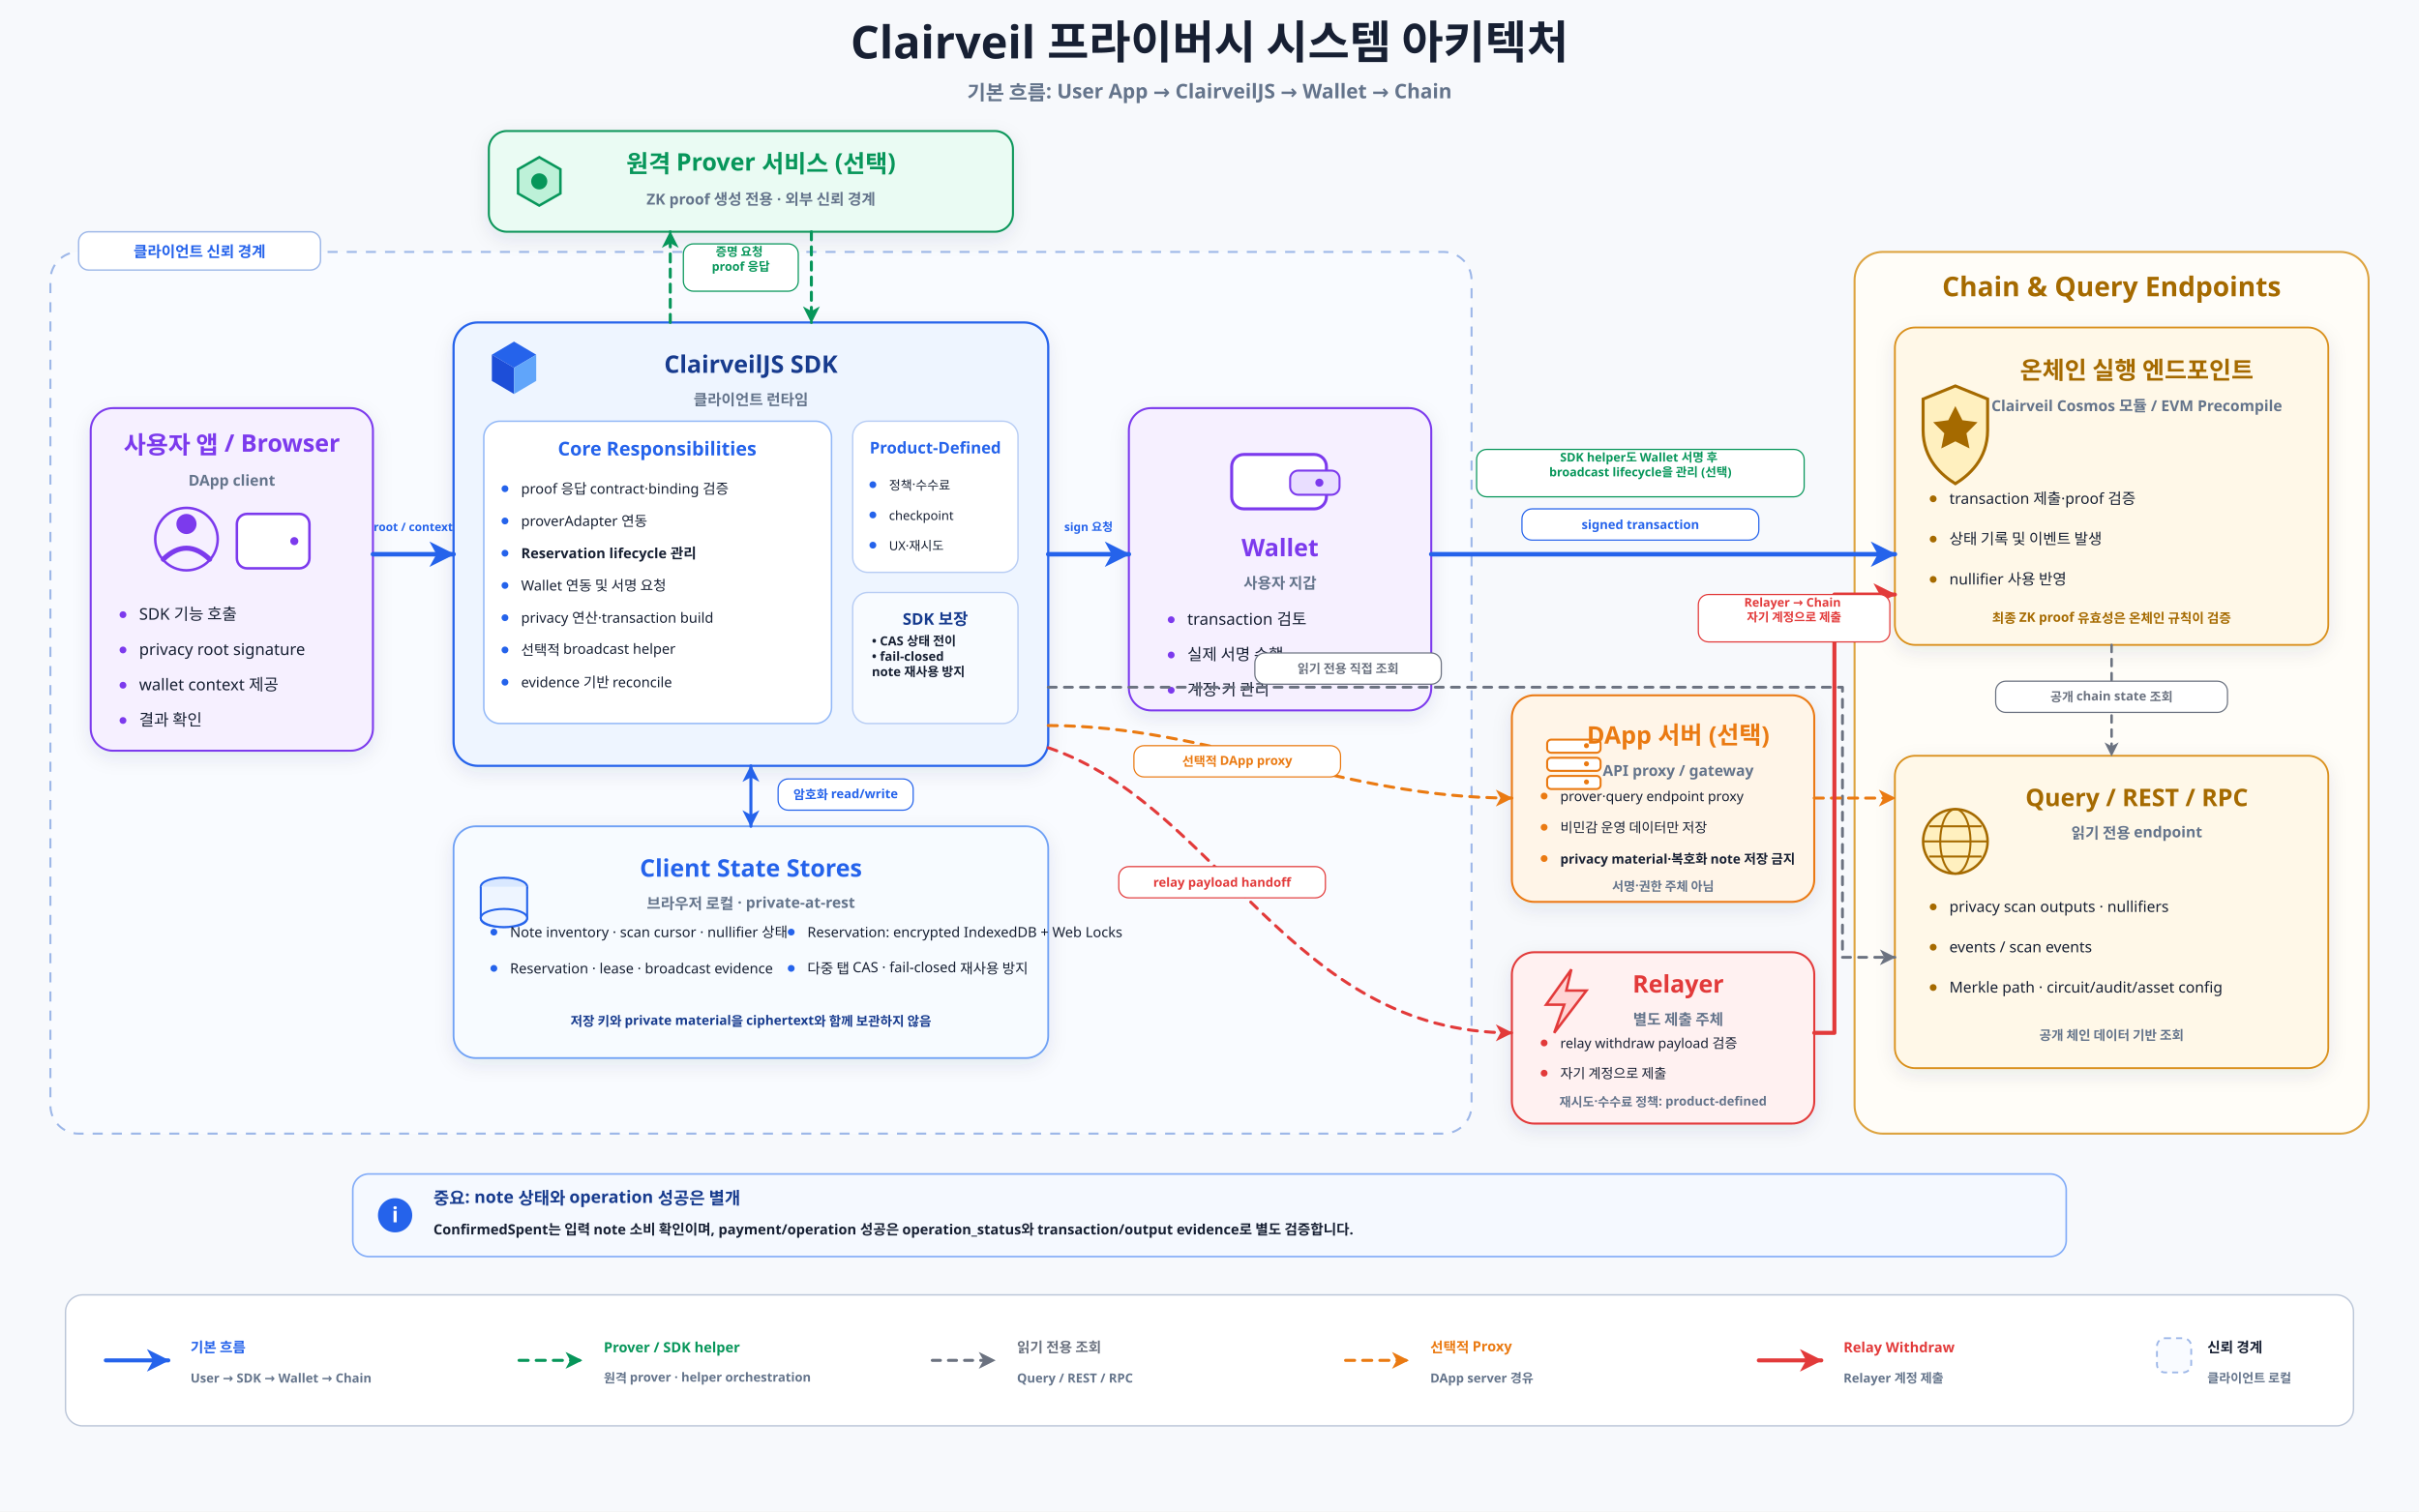
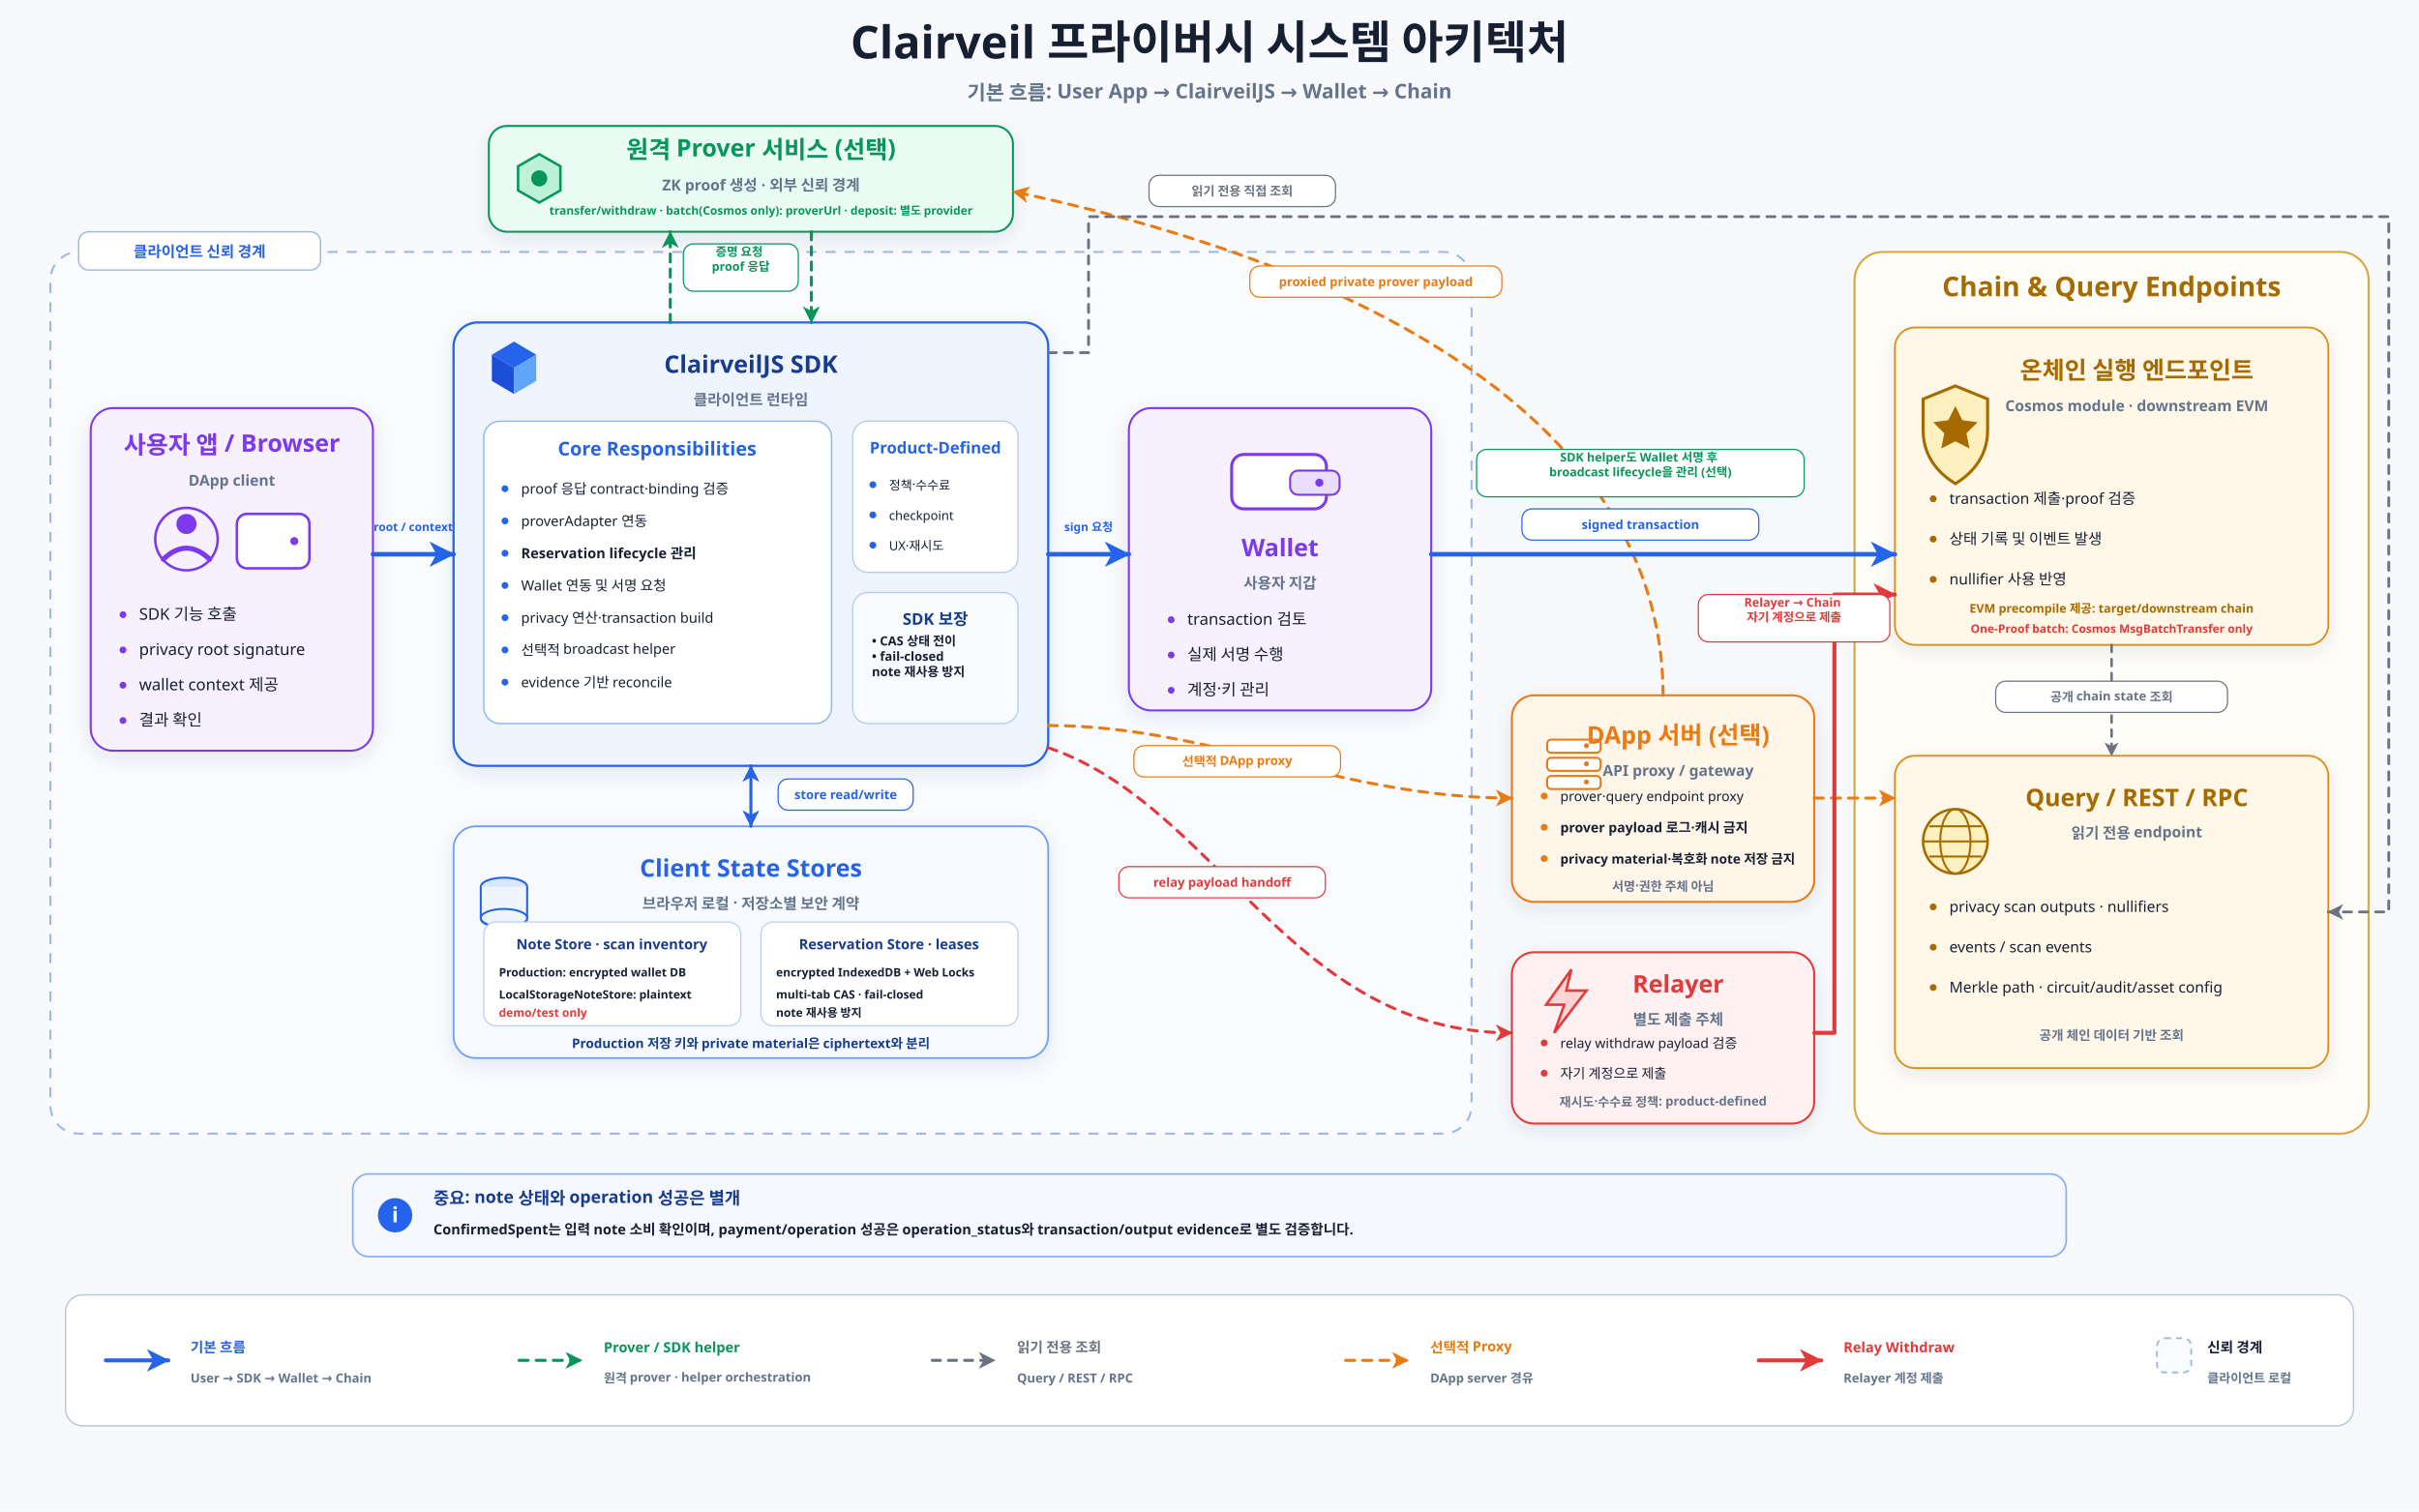
<svg xmlns="http://www.w3.org/2000/svg" width="2400" height="1500" viewBox="0 0 2400 1500" role="img" aria-labelledby="title desc">
  <defs>
    <filter id="shadow" x="-20%" y="-20%" width="140%" height="160%">
      <feDropShadow dx="0" dy="6" stdDeviation="9" flood-color="#26344F" flood-opacity="0.09" />
    </filter>
    <marker id="arrow-2563EB" viewBox="0 0 10 10" markerWidth="7" markerHeight="7" refX="8.6" refY="5" orient="auto-start-reverse" markerUnits="strokeWidth">
      <path d="M1 1 L9 5 L1 9 L3.2 5 Z" fill="#2563EB" />
    </marker>
    <marker id="arrow-7C3AED" viewBox="0 0 10 10" markerWidth="7" markerHeight="7" refX="8.6" refY="5" orient="auto-start-reverse" markerUnits="strokeWidth">
      <path d="M1 1 L9 5 L1 9 L3.2 5 Z" fill="#7C3AED" />
    </marker>
    <marker id="arrow-07965A" viewBox="0 0 10 10" markerWidth="7" markerHeight="7" refX="8.6" refY="5" orient="auto-start-reverse" markerUnits="strokeWidth">
      <path d="M1 1 L9 5 L1 9 L3.2 5 Z" fill="#07965A" />
    </marker>
    <marker id="arrow-EA7A12" viewBox="0 0 10 10" markerWidth="7" markerHeight="7" refX="8.6" refY="5" orient="auto-start-reverse" markerUnits="strokeWidth">
      <path d="M1 1 L9 5 L1 9 L3.2 5 Z" fill="#EA7A12" />
    </marker>
    <marker id="arrow-E23A3A" viewBox="0 0 10 10" markerWidth="7" markerHeight="7" refX="8.6" refY="5" orient="auto-start-reverse" markerUnits="strokeWidth">
      <path d="M1 1 L9 5 L1 9 L3.2 5 Z" fill="#E23A3A" />
    </marker>
    <marker id="arrow-6B7280" viewBox="0 0 10 10" markerWidth="7" markerHeight="7" refX="8.6" refY="5" orient="auto-start-reverse" markerUnits="strokeWidth">
      <path d="M1 1 L9 5 L1 9 L3.2 5 Z" fill="#6B7280" />
    </marker>
    <marker id="arrow-A56A00" viewBox="0 0 10 10" markerWidth="7" markerHeight="7" refX="8.6" refY="5" orient="auto-start-reverse" markerUnits="strokeWidth">
      <path d="M1 1 L9 5 L1 9 L3.2 5 Z" fill="#A56A00" />
    </marker>
  </defs>
  <rect width="2400" height="1500" fill="#F7F9FC" />
  <text x="1200" y="58" text-anchor="middle" font-family="Noto Sans KR, Apple SD Gothic Neo, sans-serif" font-size="45" font-weight="800" fill="#172033">
    <tspan x="1200" dy="0">Clairveil 프라이버시 시스템 아키텍처</tspan>
  </text>
  <text x="1200" y="99" text-anchor="middle" font-family="Noto Sans KR, Apple SD Gothic Neo, sans-serif" font-size="20" font-weight="600" fill="#64748B">
    <tspan x="1200" dy="0">기본 흐름: User App → ClairveilJS → Wallet → Chain</tspan>
  </text>
  <rect x="50" y="250" width="1410" height="875" rx="28" fill="#F9FBFF" stroke="#9DB7E8" stroke-width="2" stroke-dasharray="10 9" />
  <rect x="78" y="230" width="240" height="38" rx="10" fill="#FFFFFF" stroke="#9DB7E8" stroke-width="1.4" />
  <text x="198" y="255" text-anchor="middle" font-family="Noto Sans KR, Apple SD Gothic Neo, sans-serif" font-size="15" font-weight="800" fill="#2563EB">
    <tspan x="198" dy="0">클라이언트 신뢰 경계</tspan>
  </text>
  <rect x="1840" y="250" width="510" height="875" rx="28" fill="#FFFDF8" stroke="#DDA33F" stroke-width="2" />
  <text x="2095" y="294" text-anchor="middle" font-family="Noto Sans KR, Apple SD Gothic Neo, sans-serif" font-size="27" font-weight="800" fill="#A56A00">
    <tspan x="2095" dy="0">Chain &amp; Query Endpoints</tspan>
  </text>
-   <rect x="485" y="130" width="520" height="100" rx="18" fill="#EAFBF3" stroke="#07965A" stroke-width="2" filter="url(#shadow)" />
-   <path d="M 535 156 l 21 12 v 24 l -21 12 -21 -12 v -24 Z" fill="#BDF1D8" stroke="#07965A" stroke-width="2.5" />
-   <circle cx="535" cy="180" r="8" fill="#07965A" />
-   <text x="755" y="171" text-anchor="middle" font-family="Noto Sans KR, Apple SD Gothic Neo, sans-serif" font-size="24" font-weight="800" fill="#07965A">
+   <rect x="485" y="125" width="520" height="105" rx="18" fill="#EAFBF3" stroke="#07965A" stroke-width="2" filter="url(#shadow)" />
+   <path d="M 535 153 l 21 12 v 24 l -21 12 -21 -12 v -24 Z" fill="#BDF1D8" stroke="#07965A" stroke-width="2.5" />
+   <circle cx="535" cy="177" r="8" fill="#07965A" />
+   <text x="755" y="157" text-anchor="middle" font-family="Noto Sans KR, Apple SD Gothic Neo, sans-serif" font-size="24" font-weight="800" fill="#07965A">
    <tspan x="755" dy="0">원격 Prover 서비스 (선택)</tspan>
  </text>
-   <text x="755" y="203" text-anchor="middle" font-family="Noto Sans KR, Apple SD Gothic Neo, sans-serif" font-size="15" font-weight="600" fill="#64748B">
-     <tspan x="755" dy="0">ZK proof 생성 전용 · 외부 신뢰 경계</tspan>
+   <text x="755" y="189" text-anchor="middle" font-family="Noto Sans KR, Apple SD Gothic Neo, sans-serif" font-size="15" font-weight="600" fill="#64748B">
+     <tspan x="755" dy="0">ZK proof 생성 · 외부 신뢰 경계</tspan>
+   </text>
+   <text x="755" y="213" text-anchor="middle" font-family="Noto Sans KR, Apple SD Gothic Neo, sans-serif" font-size="11.5" font-weight="700" fill="#07965A">
+     <tspan x="755" dy="0">transfer/withdraw · batch(Cosmos only): proverUrl · deposit: 별도 provider</tspan>
  </text>
  <rect x="90" y="405" width="280" height="340" rx="22" fill="#F6F0FF" stroke="#7C3AED" stroke-width="2" filter="url(#shadow)" />
  <text x="230" y="450" text-anchor="middle" font-family="Noto Sans KR, Apple SD Gothic Neo, sans-serif" font-size="24" font-weight="800" fill="#7C3AED">
    <tspan x="230" dy="0">사용자 앱 / Browser</tspan>
  </text>
  <text x="230" y="482" text-anchor="middle" font-family="Noto Sans KR, Apple SD Gothic Neo, sans-serif" font-size="15" font-weight="600" fill="#64748B">
    <tspan x="230" dy="0">DApp client</tspan>
  </text>
  <circle cx="185" cy="520" r="10" fill="#7C3AED" />
  <circle cx="185" cy="535" r="31" fill="none" stroke="#7C3AED" stroke-width="2.5" />
  <path d="M 162 555 Q 185 533 208 555" fill="none" stroke="#7C3AED" stroke-width="5" stroke-linecap="round" />
  <rect x="235" y="510" width="72" height="54" rx="10" fill="#FFFFFF" stroke="#7C3AED" stroke-width="2.5" />
  <circle cx="292" cy="537" r="4" fill="#7C3AED" />
  <circle cx="122" cy="610" r="3.4" fill="#7C3AED" />
  <text x="138" y="615" text-anchor="start" font-family="Noto Sans KR, Apple SD Gothic Neo, sans-serif" font-size="16" font-weight="500" fill="#172033">
    <tspan x="138" dy="0">SDK 기능 호출</tspan>
  </text>
  <circle cx="122" cy="645" r="3.4" fill="#7C3AED" />
  <text x="138" y="650" text-anchor="start" font-family="Noto Sans KR, Apple SD Gothic Neo, sans-serif" font-size="16" font-weight="500" fill="#172033">
    <tspan x="138" dy="0">privacy root signature</tspan>
  </text>
  <circle cx="122" cy="680" r="3.4" fill="#7C3AED" />
  <text x="138" y="685" text-anchor="start" font-family="Noto Sans KR, Apple SD Gothic Neo, sans-serif" font-size="16" font-weight="500" fill="#172033">
    <tspan x="138" dy="0">wallet context 제공</tspan>
  </text>
  <circle cx="122" cy="715" r="3.4" fill="#7C3AED" />
  <text x="138" y="720" text-anchor="start" font-family="Noto Sans KR, Apple SD Gothic Neo, sans-serif" font-size="16" font-weight="500" fill="#172033">
    <tspan x="138" dy="0">결과 확인</tspan>
  </text>
  <rect x="450" y="320" width="590" height="440" rx="24" fill="#EEF5FF" stroke="#2563EB" stroke-width="2.2" filter="url(#shadow)" />
  <path d="M 488 352 l 22 -13 22 13 -22 13 Z" fill="#2563EB" />
  <path d="M 488 352 v 26 l 22 13 V 365 Z" fill="#1D4ED8" />
  <path d="M 532 352 v 26 l -22 13 V 365 Z" fill="#60A5FA" />
  <text x="745" y="370" text-anchor="middle" font-family="Noto Sans KR, Apple SD Gothic Neo, sans-serif" font-size="24" font-weight="800" fill="#173B8E">
    <tspan x="745" dy="0">ClairveilJS SDK</tspan>
  </text>
  <text x="745" y="402" text-anchor="middle" font-family="Noto Sans KR, Apple SD Gothic Neo, sans-serif" font-size="15" font-weight="600" fill="#64748B">
    <tspan x="745" dy="0">클라이언트 런타임</tspan>
  </text>
  <rect x="480" y="418" width="345" height="300" rx="16" fill="#FFFFFF" stroke="#94B9F7" stroke-width="1.5" />
  <text x="652" y="452" text-anchor="middle" font-family="Noto Sans KR, Apple SD Gothic Neo, sans-serif" font-size="19" font-weight="800" fill="#2563EB">
    <tspan x="652" dy="0">Core Responsibilities</tspan>
  </text>
  <circle cx="501" cy="485" r="3.4" fill="#2563EB" />
  <text x="517" y="490" text-anchor="start" font-family="Noto Sans KR, Apple SD Gothic Neo, sans-serif" font-size="14" font-weight="500" fill="#172033">
    <tspan x="517" dy="0">proof 응답 contract·binding 검증</tspan>
  </text>
  <circle cx="501" cy="517" r="3.4" fill="#2563EB" />
  <text x="517" y="522" text-anchor="start" font-family="Noto Sans KR, Apple SD Gothic Neo, sans-serif" font-size="14" font-weight="500" fill="#172033">
    <tspan x="517" dy="0">proverAdapter 연동</tspan>
  </text>
  <circle cx="501" cy="549" r="3.4" fill="#2563EB" />
  <text x="517" y="554" text-anchor="start" font-family="Noto Sans KR, Apple SD Gothic Neo, sans-serif" font-size="14" font-weight="700" fill="#172033">
    <tspan x="517" dy="0">Reservation lifecycle 관리</tspan>
  </text>
  <circle cx="501" cy="581" r="3.4" fill="#2563EB" />
  <text x="517" y="586" text-anchor="start" font-family="Noto Sans KR, Apple SD Gothic Neo, sans-serif" font-size="14" font-weight="500" fill="#172033">
    <tspan x="517" dy="0">Wallet 연동 및 서명 요청</tspan>
  </text>
  <circle cx="501" cy="613" r="3.4" fill="#2563EB" />
  <text x="517" y="618" text-anchor="start" font-family="Noto Sans KR, Apple SD Gothic Neo, sans-serif" font-size="14" font-weight="500" fill="#172033">
    <tspan x="517" dy="0">privacy 연산·transaction build</tspan>
  </text>
  <circle cx="501" cy="645" r="3.4" fill="#2563EB" />
  <text x="517" y="650" text-anchor="start" font-family="Noto Sans KR, Apple SD Gothic Neo, sans-serif" font-size="14" font-weight="500" fill="#172033">
    <tspan x="517" dy="0">선택적 broadcast helper</tspan>
  </text>
  <circle cx="501" cy="677" r="3.4" fill="#2563EB" />
  <text x="517" y="682" text-anchor="start" font-family="Noto Sans KR, Apple SD Gothic Neo, sans-serif" font-size="14" font-weight="500" fill="#172033">
    <tspan x="517" dy="0">evidence 기반 reconcile</tspan>
  </text>
  <rect x="846" y="418" width="164" height="150" rx="15" fill="#FFFFFF" stroke="#B8CDF4" stroke-width="1.4" />
  <text x="928" y="450" text-anchor="middle" font-family="Noto Sans KR, Apple SD Gothic Neo, sans-serif" font-size="16" font-weight="800" fill="#2563EB">
    <tspan x="928" dy="0">Product-Defined</tspan>
  </text>
  <circle cx="866" cy="481" r="3.4" fill="#2563EB" />
  <text x="882" y="486" text-anchor="start" font-family="Noto Sans KR, Apple SD Gothic Neo, sans-serif" font-size="12.5" font-weight="500" fill="#172033">
    <tspan x="882" dy="0">정책·수수료</tspan>
  </text>
  <circle cx="866" cy="511" r="3.4" fill="#2563EB" />
  <text x="882" y="516" text-anchor="start" font-family="Noto Sans KR, Apple SD Gothic Neo, sans-serif" font-size="12.5" font-weight="500" fill="#172033">
    <tspan x="882" dy="0">checkpoint</tspan>
  </text>
  <circle cx="866" cy="541" r="3.4" fill="#2563EB" />
  <text x="882" y="546" text-anchor="start" font-family="Noto Sans KR, Apple SD Gothic Neo, sans-serif" font-size="12.5" font-weight="500" fill="#172033">
    <tspan x="882" dy="0">UX·재시도</tspan>
  </text>
  <rect x="846" y="588" width="164" height="130" rx="15" fill="#F8FBFF" stroke="#B8CDF4" stroke-width="1.4" />
  <text x="928" y="620" text-anchor="middle" font-family="Noto Sans KR, Apple SD Gothic Neo, sans-serif" font-size="16" font-weight="800" fill="#173B8E">
    <tspan x="928" dy="0">SDK 보장</tspan>
  </text>
  <text x="865" y="640.5" text-anchor="start" font-family="Noto Sans KR, Apple SD Gothic Neo, sans-serif" font-size="12.5" font-weight="600" fill="#172033">
    <tspan x="865" dy="0">• CAS 상태 전이</tspan>
    <tspan x="865" dy="15.25">• fail-closed</tspan>
    <tspan x="865" dy="15.25">  note 재사용 방지</tspan>
  </text>
  <rect x="1120" y="405" width="300" height="300" rx="22" fill="#F6F0FF" stroke="#7C3AED" stroke-width="2" filter="url(#shadow)" />
  <rect x="1222" y="451" width="94" height="54" rx="12" fill="#FFFFFF" stroke="#7C3AED" stroke-width="3" />
  <rect x="1280" y="467" width="49" height="24" rx="8" fill="#E9DEFF" stroke="#7C3AED" stroke-width="2" />
  <circle cx="1309" cy="479" r="4" fill="#7C3AED" />
  <text x="1270" y="552" text-anchor="middle" font-family="Noto Sans KR, Apple SD Gothic Neo, sans-serif" font-size="24" font-weight="800" fill="#7C3AED">
    <tspan x="1270" dy="0">Wallet</tspan>
  </text>
  <text x="1270" y="584" text-anchor="middle" font-family="Noto Sans KR, Apple SD Gothic Neo, sans-serif" font-size="15" font-weight="600" fill="#64748B">
    <tspan x="1270" dy="0">사용자 지갑</tspan>
  </text>
  <circle cx="1162" cy="615" r="3.4" fill="#7C3AED" />
  <text x="1178" y="620" text-anchor="start" font-family="Noto Sans KR, Apple SD Gothic Neo, sans-serif" font-size="16" font-weight="500" fill="#172033">
    <tspan x="1178" dy="0">transaction 검토</tspan>
  </text>
  <circle cx="1162" cy="650" r="3.4" fill="#7C3AED" />
  <text x="1178" y="655" text-anchor="start" font-family="Noto Sans KR, Apple SD Gothic Neo, sans-serif" font-size="16" font-weight="500" fill="#172033">
    <tspan x="1178" dy="0">실제 서명 수행</tspan>
  </text>
  <circle cx="1162" cy="685" r="3.4" fill="#7C3AED" />
  <text x="1178" y="690" text-anchor="start" font-family="Noto Sans KR, Apple SD Gothic Neo, sans-serif" font-size="16" font-weight="500" fill="#172033">
    <tspan x="1178" dy="0">계정·키 관리</tspan>
  </text>
  <rect x="450" y="820" width="590" height="230" rx="22" fill="#F7FBFF" stroke="#6FA1F5" stroke-width="1.8" filter="url(#shadow)" />
  <ellipse cx="500" cy="880" rx="23" ry="9" fill="#D9E8FF" stroke="#2563EB" stroke-width="2" />
  <path d="M 477 880 v 31 c 0 6 10 9 23 9 s 23 -3 23 -9 v -31" fill="#EEF5FF" stroke="#2563EB" stroke-width="2" />
  <ellipse cx="500" cy="911" rx="23" ry="9" fill="#EEF5FF" stroke="#2563EB" stroke-width="2" />
  <text x="745" y="870" text-anchor="middle" font-family="Noto Sans KR, Apple SD Gothic Neo, sans-serif" font-size="24" font-weight="800" fill="#2563EB">
    <tspan x="745" dy="0">Client State Stores</tspan>
  </text>
  <text x="745" y="902" text-anchor="middle" font-family="Noto Sans KR, Apple SD Gothic Neo, sans-serif" font-size="15" font-weight="600" fill="#64748B">
-     <tspan x="745" dy="0">브라우저 로컬 · private-at-rest</tspan>
-   </text>
-   <circle cx="490" cy="925" r="3.4" fill="#2563EB" />
-   <text x="506" y="930" text-anchor="start" font-family="Noto Sans KR, Apple SD Gothic Neo, sans-serif" font-size="14" font-weight="500" fill="#172033">
-     <tspan x="506" dy="0">Note inventory · scan cursor · nullifier 상태</tspan>
-   </text>
-   <circle cx="490" cy="961" r="3.4" fill="#2563EB" />
-   <text x="506" y="966" text-anchor="start" font-family="Noto Sans KR, Apple SD Gothic Neo, sans-serif" font-size="14" font-weight="500" fill="#172033">
-     <tspan x="506" dy="0">Reservation · lease · broadcast evidence</tspan>
-   </text>
-   <circle cx="785" cy="925" r="3.4" fill="#2563EB" />
-   <text x="801" y="930" text-anchor="start" font-family="Noto Sans KR, Apple SD Gothic Neo, sans-serif" font-size="14" font-weight="500" fill="#172033">
-     <tspan x="801" dy="0">Reservation: encrypted IndexedDB + Web Locks</tspan>
-   </text>
-   <circle cx="785" cy="961" r="3.4" fill="#2563EB" />
-   <text x="801" y="966" text-anchor="start" font-family="Noto Sans KR, Apple SD Gothic Neo, sans-serif" font-size="14" font-weight="500" fill="#172033">
-     <tspan x="801" dy="0">다중 탭 CAS · fail-closed 재사용 방지</tspan>
-   </text>
-   <text x="745" y="1018" text-anchor="middle" font-family="Noto Sans KR, Apple SD Gothic Neo, sans-serif" font-size="13" font-weight="700" fill="#173B8E">
-     <tspan x="745" dy="0">저장 키와 private material을 ciphertext와 함께 보관하지 않음</tspan>
+     <tspan x="745" dy="0">브라우저 로컬 · 저장소별 보안 계약</tspan>
+   </text>
+   <rect x="480" y="915" width="255" height="103" rx="12" fill="#FFFFFF" stroke="#B8CDF4" stroke-width="1.2" />
+   <text x="607" y="942" text-anchor="middle" font-family="Noto Sans KR, Apple SD Gothic Neo, sans-serif" font-size="14" font-weight="800" fill="#173B8E">
+     <tspan x="607" dy="0">Note Store · scan inventory</tspan>
+   </text>
+   <text x="495" y="969" text-anchor="start" font-family="Noto Sans KR, Apple SD Gothic Neo, sans-serif" font-size="11.5" font-weight="600" fill="#172033">
+     <tspan x="495" dy="0">Production: encrypted wallet DB</tspan>
+   </text>
+   <text x="495" y="991" text-anchor="start" font-family="Noto Sans KR, Apple SD Gothic Neo, sans-serif" font-size="11.5" font-weight="600" fill="#172033">
+     <tspan x="495" dy="0">LocalStorageNoteStore: plaintext</tspan>
+   </text>
+   <text x="495" y="1009" text-anchor="start" font-family="Noto Sans KR, Apple SD Gothic Neo, sans-serif" font-size="11.5" font-weight="700" fill="#E23A3A">
+     <tspan x="495" dy="0">demo/test only</tspan>
+   </text>
+   <rect x="755" y="915" width="255" height="103" rx="12" fill="#FFFFFF" stroke="#B8CDF4" stroke-width="1.2" />
+   <text x="882" y="942" text-anchor="middle" font-family="Noto Sans KR, Apple SD Gothic Neo, sans-serif" font-size="14" font-weight="800" fill="#173B8E">
+     <tspan x="882" dy="0">Reservation Store · leases</tspan>
+   </text>
+   <text x="770" y="969" text-anchor="start" font-family="Noto Sans KR, Apple SD Gothic Neo, sans-serif" font-size="11.5" font-weight="600" fill="#172033">
+     <tspan x="770" dy="0">encrypted IndexedDB + Web Locks</tspan>
+   </text>
+   <text x="770" y="991" text-anchor="start" font-family="Noto Sans KR, Apple SD Gothic Neo, sans-serif" font-size="11.5" font-weight="600" fill="#172033">
+     <tspan x="770" dy="0">multi-tab CAS · fail-closed</tspan>
+   </text>
+   <text x="770" y="1009" text-anchor="start" font-family="Noto Sans KR, Apple SD Gothic Neo, sans-serif" font-size="11.5" font-weight="700" fill="#172033">
+     <tspan x="770" dy="0">note 재사용 방지</tspan>
+   </text>
+   <text x="745" y="1040" text-anchor="middle" font-family="Noto Sans KR, Apple SD Gothic Neo, sans-serif" font-size="13" font-weight="700" fill="#173B8E">
+     <tspan x="745" dy="0">Production 저장 키와 private material은 ciphertext와 분리</tspan>
  </text>
  <rect x="1500" y="690" width="300" height="205" rx="22" fill="#FFF5E8" stroke="#EA7A12" stroke-width="2" filter="url(#shadow)" />
  <rect x="1535" y="734" width="53" height="13" rx="4" fill="#FFFFFF" stroke="#EA7A12" stroke-width="2" />
  <circle cx="1574" cy="740" r="2.5" fill="#EA7A12" />
  <rect x="1535" y="752" width="53" height="13" rx="4" fill="#FFFFFF" stroke="#EA7A12" stroke-width="2" />
  <circle cx="1574" cy="758" r="2.5" fill="#EA7A12" />
  <rect x="1535" y="770" width="53" height="13" rx="4" fill="#FFFFFF" stroke="#EA7A12" stroke-width="2" />
  <circle cx="1574" cy="776" r="2.5" fill="#EA7A12" />
  <text x="1665" y="738" text-anchor="middle" font-family="Noto Sans KR, Apple SD Gothic Neo, sans-serif" font-size="24" font-weight="800" fill="#EA7A12">
    <tspan x="1665" dy="0">DApp 서버 (선택)</tspan>
  </text>
  <text x="1665" y="770" text-anchor="middle" font-family="Noto Sans KR, Apple SD Gothic Neo, sans-serif" font-size="15" font-weight="600" fill="#64748B">
    <tspan x="1665" dy="0">API proxy / gateway</tspan>
  </text>
  <circle cx="1532" cy="790" r="3.4" fill="#EA7A12" />
  <text x="1548" y="795" text-anchor="start" font-family="Noto Sans KR, Apple SD Gothic Neo, sans-serif" font-size="13.5" font-weight="500" fill="#172033">
    <tspan x="1548" dy="0">prover·query endpoint proxy</tspan>
  </text>
  <circle cx="1532" cy="821" r="3.4" fill="#EA7A12" />
-   <text x="1548" y="826" text-anchor="start" font-family="Noto Sans KR, Apple SD Gothic Neo, sans-serif" font-size="13.5" font-weight="500" fill="#172033">
-     <tspan x="1548" dy="0">비민감 운영 데이터만 저장</tspan>
+   <text x="1548" y="826" text-anchor="start" font-family="Noto Sans KR, Apple SD Gothic Neo, sans-serif" font-size="13.5" font-weight="700" fill="#172033">
+     <tspan x="1548" dy="0">prover payload 로그·캐시 금지</tspan>
  </text>
  <circle cx="1532" cy="852" r="3.4" fill="#EA7A12" />
  <text x="1548" y="857" text-anchor="start" font-family="Noto Sans KR, Apple SD Gothic Neo, sans-serif" font-size="13" font-weight="700" fill="#172033">
    <tspan x="1548" dy="0">privacy material·복호화 note 저장 금지</tspan>
  </text>
  <text x="1650" y="884" text-anchor="middle" font-family="Noto Sans KR, Apple SD Gothic Neo, sans-serif" font-size="12.5" font-weight="700" fill="#64748B">
    <tspan x="1650" dy="0">서명·권한 주체 아님</tspan>
  </text>
  <rect x="1500" y="945" width="300" height="170" rx="22" fill="#FFF1F1" stroke="#E23A3A" stroke-width="2" filter="url(#shadow)" />
  <path d="M 1559 962 l -25 35 h 18 l -10 28 32 -42 h -20 Z" fill="#FFD4D4" stroke="#E23A3A" stroke-width="2.5" />
  <text x="1665" y="985" text-anchor="middle" font-family="Noto Sans KR, Apple SD Gothic Neo, sans-serif" font-size="24" font-weight="800" fill="#E23A3A">
    <tspan x="1665" dy="0">Relayer</tspan>
  </text>
  <text x="1665" y="1017" text-anchor="middle" font-family="Noto Sans KR, Apple SD Gothic Neo, sans-serif" font-size="15" font-weight="600" fill="#64748B">
    <tspan x="1665" dy="0">별도 제출 주체</tspan>
  </text>
  <circle cx="1532" cy="1035" r="3.4" fill="#E23A3A" />
  <text x="1548" y="1040" text-anchor="start" font-family="Noto Sans KR, Apple SD Gothic Neo, sans-serif" font-size="13.5" font-weight="500" fill="#172033">
    <tspan x="1548" dy="0">relay withdraw payload 검증</tspan>
  </text>
  <circle cx="1532" cy="1065" r="3.4" fill="#E23A3A" />
  <text x="1548" y="1070" text-anchor="start" font-family="Noto Sans KR, Apple SD Gothic Neo, sans-serif" font-size="13.5" font-weight="500" fill="#172033">
    <tspan x="1548" dy="0">자기 계정으로 제출</tspan>
  </text>
  <text x="1650" y="1098" text-anchor="middle" font-family="Noto Sans KR, Apple SD Gothic Neo, sans-serif" font-size="12.5" font-weight="600" fill="#64748B">
    <tspan x="1650" dy="0">재시도·수수료 정책: product-defined</tspan>
  </text>
  <rect x="1880" y="325" width="430" height="315" rx="20" fill="#FFF8E8" stroke="#D9901C" stroke-width="1.8" filter="url(#shadow)" />
  <path d="M 1940 383 l 32 13 v 31 c 0 29 -19 45 -32 53 -13 -8 -32 -24 -32 -53 v -31 Z" fill="#FFF0BF" stroke="#A56A00" stroke-width="3" />
  <path d="M 1940 403 l 7 14 15 2 -11 11 3 15 -14 -7 -14 7 3 -15 -11 -11 15 -2 Z" fill="#A56A00" />
  <text x="2120" y="376" text-anchor="middle" font-family="Noto Sans KR, Apple SD Gothic Neo, sans-serif" font-size="24" font-weight="800" fill="#A56A00">
    <tspan x="2120" dy="0">온체인 실행 엔드포인트</tspan>
  </text>
  <text x="2120" y="408" text-anchor="middle" font-family="Noto Sans KR, Apple SD Gothic Neo, sans-serif" font-size="15" font-weight="600" fill="#64748B">
-     <tspan x="2120" dy="0">Clairveil Cosmos 모듈 / EVM Precompile</tspan>
+     <tspan x="2120" dy="0">Cosmos module · downstream EVM</tspan>
  </text>
  <circle cx="1918" cy="495" r="3.4" fill="#A56A00" />
  <text x="1934" y="500" text-anchor="start" font-family="Noto Sans KR, Apple SD Gothic Neo, sans-serif" font-size="15" font-weight="500" fill="#172033">
    <tspan x="1934" dy="0">transaction 제출·proof 검증</tspan>
  </text>
  <circle cx="1918" cy="535" r="3.4" fill="#A56A00" />
  <text x="1934" y="540" text-anchor="start" font-family="Noto Sans KR, Apple SD Gothic Neo, sans-serif" font-size="15" font-weight="500" fill="#172033">
    <tspan x="1934" dy="0">상태 기록 및 이벤트 발생</tspan>
  </text>
  <circle cx="1918" cy="575" r="3.4" fill="#A56A00" />
  <text x="1934" y="580" text-anchor="start" font-family="Noto Sans KR, Apple SD Gothic Neo, sans-serif" font-size="15" font-weight="500" fill="#172033">
    <tspan x="1934" dy="0">nullifier 사용 반영</tspan>
  </text>
-   <text x="2095" y="618" text-anchor="middle" font-family="Noto Sans KR, Apple SD Gothic Neo, sans-serif" font-size="13" font-weight="700" fill="#A56A00">
-     <tspan x="2095" dy="0">최종 ZK proof 유효성은 온체인 규칙이 검증</tspan>
+   <text x="2095" y="608" text-anchor="middle" font-family="Noto Sans KR, Apple SD Gothic Neo, sans-serif" font-size="12" font-weight="700" fill="#A56A00">
+     <tspan x="2095" dy="0">EVM precompile 제공: target/downstream chain</tspan>
+   </text>
+   <text x="2095" y="628" text-anchor="middle" font-family="Noto Sans KR, Apple SD Gothic Neo, sans-serif" font-size="11.5" font-weight="800" fill="#E23A3A">
+     <tspan x="2095" dy="0">One-Proof batch: Cosmos MsgBatchTransfer only</tspan>
  </text>
  <rect x="1880" y="750" width="430" height="310" rx="20" fill="#FFF8E8" stroke="#D9901C" stroke-width="1.8" filter="url(#shadow)" />
  <circle cx="1940" cy="835" r="32" fill="#FFF0BF" stroke="#A56A00" stroke-width="2.5" />
  <ellipse cx="1940" cy="835" rx="15" ry="32" fill="none" stroke="#A56A00" stroke-width="2" />
  <path d="M 1908 835 h 64 M 1914 820 h 52 M 1914 850 h 52" fill="none" stroke="#A56A00" stroke-width="2" />
  <text x="2120" y="800" text-anchor="middle" font-family="Noto Sans KR, Apple SD Gothic Neo, sans-serif" font-size="24" font-weight="800" fill="#A56A00">
    <tspan x="2120" dy="0">Query / REST / RPC</tspan>
  </text>
  <text x="2120" y="832" text-anchor="middle" font-family="Noto Sans KR, Apple SD Gothic Neo, sans-serif" font-size="15" font-weight="600" fill="#64748B">
    <tspan x="2120" dy="0">읽기 전용 endpoint</tspan>
  </text>
  <circle cx="1918" cy="900" r="3.4" fill="#A56A00" />
  <text x="1934" y="905" text-anchor="start" font-family="Noto Sans KR, Apple SD Gothic Neo, sans-serif" font-size="15" font-weight="500" fill="#172033">
    <tspan x="1934" dy="0">privacy scan outputs · nullifiers</tspan>
  </text>
  <circle cx="1918" cy="940" r="3.4" fill="#A56A00" />
  <text x="1934" y="945" text-anchor="start" font-family="Noto Sans KR, Apple SD Gothic Neo, sans-serif" font-size="15" font-weight="500" fill="#172033">
    <tspan x="1934" dy="0">events / scan events</tspan>
  </text>
  <circle cx="1918" cy="980" r="3.4" fill="#A56A00" />
  <text x="1934" y="985" text-anchor="start" font-family="Noto Sans KR, Apple SD Gothic Neo, sans-serif" font-size="15" font-weight="500" fill="#172033">
    <tspan x="1934" dy="0">Merkle path · circuit/audit/asset config</tspan>
  </text>
  <text x="2095" y="1032" text-anchor="middle" font-family="Noto Sans KR, Apple SD Gothic Neo, sans-serif" font-size="13" font-weight="700" fill="#64748B">
    <tspan x="2095" dy="0">공개 체인 데이터 기반 조회</tspan>
  </text>
+   <path d="M 1650 690 C 1650 470 1450 285 1005 190" fill="none" stroke="#EA7A12" stroke-width="3" stroke-linecap="round" stroke-linejoin="round" stroke-dasharray="9 8" marker-end="url(#arrow-EA7A12)" />
+   <rect x="1240" y="264" width="250" height="31" rx="10" fill="#FFFFFF" stroke="#EA7A12" stroke-width="1.2" />
+   <text x="1365" y="284" text-anchor="middle" font-family="Noto Sans KR, Apple SD Gothic Neo, sans-serif" font-size="12.5" font-weight="700" fill="#EA7A12">
+     <tspan x="1365" dy="0">proxied private prover payload</tspan>
+   </text>
  <path d="M 370 550 L 450 550" fill="none" stroke="#2563EB" stroke-width="4.5" stroke-linecap="round" stroke-linejoin="round" marker-end="url(#arrow-2563EB)" />
  <path d="M 1040 550 L 1120 550" fill="none" stroke="#2563EB" stroke-width="4.5" stroke-linecap="round" stroke-linejoin="round" marker-end="url(#arrow-2563EB)" />
  <path d="M 1420 550 L 1880 550" fill="none" stroke="#2563EB" stroke-width="4.5" stroke-linecap="round" stroke-linejoin="round" marker-end="url(#arrow-2563EB)" />
  <text x="410" y="527" text-anchor="middle" font-family="Noto Sans KR, Apple SD Gothic Neo, sans-serif" font-size="11.5" font-weight="800" fill="#2563EB">
    <tspan x="410" dy="0">root / context</tspan>
  </text>
  <text x="1080" y="527" text-anchor="middle" font-family="Noto Sans KR, Apple SD Gothic Neo, sans-serif" font-size="11.5" font-weight="800" fill="#2563EB">
    <tspan x="1080" dy="0">sign 요청</tspan>
  </text>
  <rect x="1510" y="505" width="235" height="31" rx="10" fill="#FFFFFF" stroke="#2563EB" stroke-width="1.2" />
  <text x="1627.5" y="525" text-anchor="middle" font-family="Noto Sans KR, Apple SD Gothic Neo, sans-serif" font-size="12.5" font-weight="700" fill="#2563EB">
    <tspan x="1627.5" dy="0">signed transaction</tspan>
  </text>
  <rect x="1465" y="446" width="325" height="47" rx="10" fill="#FFFFFF" stroke="#07965A" stroke-width="1.2" />
  <text x="1627.5" y="458.04" text-anchor="middle" font-family="Noto Sans KR, Apple SD Gothic Neo, sans-serif" font-size="12" font-weight="700" fill="#07965A">
    <tspan x="1627.5" dy="0">SDK helper도 Wallet 서명 후</tspan>
    <tspan x="1627.5" dy="14.64">broadcast lifecycle을 관리 (선택)</tspan>
  </text>
  <path d="M 665 320 L 665 230" fill="none" stroke="#07965A" stroke-width="3" stroke-linecap="round" stroke-linejoin="round" stroke-dasharray="8 7" marker-end="url(#arrow-07965A)" />
  <path d="M 805 230 L 805 320" fill="none" stroke="#07965A" stroke-width="3" stroke-linecap="round" stroke-linejoin="round" stroke-dasharray="8 7" marker-end="url(#arrow-07965A)" />
  <rect x="678" y="242" width="114" height="47" rx="10" fill="#FFFFFF" stroke="#07965A" stroke-width="1.2" />
  <text x="735" y="254.04" text-anchor="middle" font-family="Noto Sans KR, Apple SD Gothic Neo, sans-serif" font-size="12" font-weight="700" fill="#07965A">
    <tspan x="735" dy="0">증명 요청</tspan>
    <tspan x="735" dy="14.64">proof 응답</tspan>
  </text>
  <path d="M 745 760 L 745 820" fill="none" stroke="#2563EB" stroke-width="3" stroke-linecap="round" stroke-linejoin="round" marker-start="url(#arrow-2563EB)" marker-end="url(#arrow-2563EB)" />
  <rect x="772" y="773" width="134" height="31" rx="10" fill="#FFFFFF" stroke="#2563EB" stroke-width="1.2" />
  <text x="839" y="793" text-anchor="middle" font-family="Noto Sans KR, Apple SD Gothic Neo, sans-serif" font-size="12.5" font-weight="700" fill="#2563EB">
-     <tspan x="839" dy="0">암호화 read/write</tspan>
-   </text>
-   <path d="M 1040 682 H 1828 V 950 H 1880" fill="none" stroke="#6B7280" stroke-width="2.8" stroke-linecap="round" stroke-linejoin="round" stroke-dasharray="8 8" marker-end="url(#arrow-6B7280)" />
-   <rect x="1245" y="648" width="185" height="31" rx="10" fill="#FFFFFF" stroke="#6B7280" stroke-width="1.2" />
-   <text x="1337.5" y="668" text-anchor="middle" font-family="Noto Sans KR, Apple SD Gothic Neo, sans-serif" font-size="12.5" font-weight="700" fill="#6B7280">
-     <tspan x="1337.5" dy="0">읽기 전용 직접 조회</tspan>
+     <tspan x="839" dy="0">store read/write</tspan>
+   </text>
+   <path d="M 1040 350 H 1080 V 215 H 2370 V 905 H 2310" fill="none" stroke="#6B7280" stroke-width="2.8" stroke-linecap="round" stroke-linejoin="round" stroke-dasharray="8 8" marker-end="url(#arrow-6B7280)" />
+   <rect x="1140" y="174" width="185" height="31" rx="10" fill="#FFFFFF" stroke="#6B7280" stroke-width="1.2" />
+   <text x="1232.5" y="194" text-anchor="middle" font-family="Noto Sans KR, Apple SD Gothic Neo, sans-serif" font-size="12.5" font-weight="700" fill="#6B7280">
+     <tspan x="1232.5" dy="0">읽기 전용 직접 조회</tspan>
  </text>
  <path d="M 1040 720 C 1200 720 1330 792 1500 792" fill="none" stroke="#EA7A12" stroke-width="3" stroke-linecap="round" stroke-linejoin="round" stroke-dasharray="9 8" marker-end="url(#arrow-EA7A12)" />
  <path d="M 1800 792 L 1880 792" fill="none" stroke="#EA7A12" stroke-width="3" stroke-linecap="round" stroke-linejoin="round" stroke-dasharray="9 8" marker-end="url(#arrow-EA7A12)" />
  <rect x="1125" y="740" width="205" height="31" rx="10" fill="#FFFFFF" stroke="#EA7A12" stroke-width="1.2" />
  <text x="1227.5" y="760" text-anchor="middle" font-family="Noto Sans KR, Apple SD Gothic Neo, sans-serif" font-size="12.5" font-weight="700" fill="#EA7A12">
    <tspan x="1227.5" dy="0">선택적 DApp proxy</tspan>
  </text>
  <path d="M 1040 742 C 1210 800 1280 1025 1500 1025" fill="none" stroke="#E23A3A" stroke-width="3" stroke-linecap="round" stroke-linejoin="round" stroke-dasharray="9 8" marker-end="url(#arrow-E23A3A)" />
  <rect x="1110" y="860" width="205" height="31" rx="10" fill="#FFFFFF" stroke="#E23A3A" stroke-width="1.2" />
  <text x="1212.5" y="880" text-anchor="middle" font-family="Noto Sans KR, Apple SD Gothic Neo, sans-serif" font-size="12.5" font-weight="700" fill="#E23A3A">
    <tspan x="1212.5" dy="0">relay payload handoff</tspan>
  </text>
  <path d="M 1800 1025 H 1820 V 590 H 1880" fill="none" stroke="#E23A3A" stroke-width="4" stroke-linecap="round" stroke-linejoin="round" marker-end="url(#arrow-E23A3A)" />
  <rect x="1685" y="590" width="190" height="47" rx="10" fill="#FFFFFF" stroke="#E23A3A" stroke-width="1.2" />
  <text x="1780" y="602.04" text-anchor="middle" font-family="Noto Sans KR, Apple SD Gothic Neo, sans-serif" font-size="12" font-weight="700" fill="#E23A3A">
    <tspan x="1780" dy="0">Relayer → Chain</tspan>
    <tspan x="1780" dy="14.64">자기 계정으로 제출</tspan>
  </text>
  <path d="M 2095 640 L 2095 750" fill="none" stroke="#6B7280" stroke-width="2.5" stroke-linecap="round" stroke-linejoin="round" stroke-dasharray="7 7" marker-end="url(#arrow-6B7280)" />
  <rect x="1980" y="676" width="230" height="31" rx="10" fill="#FFFFFF" stroke="#6B7280" stroke-width="1.2" />
  <text x="2095" y="696" text-anchor="middle" font-family="Noto Sans KR, Apple SD Gothic Neo, sans-serif" font-size="12.5" font-weight="700" fill="#6B7280">
    <tspan x="2095" dy="0">공개 chain state 조회</tspan>
  </text>
  <rect x="350" y="1165" width="1700" height="82" rx="16" fill="#F5F9FF" stroke="#82ACF8" stroke-width="1.6" />
  <circle cx="392" cy="1206" r="17" fill="#2563EB" />
  <text x="392" y="1213" text-anchor="middle" font-family="Noto Sans KR, Apple SD Gothic Neo, sans-serif" font-size="21" font-weight="800" fill="#FFFFFF">
    <tspan x="392" dy="0">i</tspan>
  </text>
  <text x="430" y="1195" text-anchor="start" font-family="Noto Sans KR, Apple SD Gothic Neo, sans-serif" font-size="17" font-weight="800" fill="#173B8E">
    <tspan x="430" dy="0">중요: note 상태와 operation 성공은 별개</tspan>
  </text>
  <text x="430" y="1225" text-anchor="start" font-family="Noto Sans KR, Apple SD Gothic Neo, sans-serif" font-size="14" font-weight="600" fill="#172033">
    <tspan x="430" dy="0">ConfirmedSpent는 입력 note 소비 확인이며, payment/operation 성공은 operation_status와 transaction/output evidence로 별도 검증합니다.</tspan>
  </text>
  <rect x="65" y="1285" width="2270" height="130" rx="17" fill="#FFFFFF" stroke="#BBC6D8" stroke-width="1.4" />
  <path d="M 105 1350 L 167 1350" fill="none" stroke="#2563EB" stroke-width="4" stroke-linecap="round" stroke-linejoin="round" marker-end="url(#arrow-2563EB)" />
  <text x="189" y="1342" text-anchor="start" font-family="Noto Sans KR, Apple SD Gothic Neo, sans-serif" font-size="14" font-weight="800" fill="#2563EB">
    <tspan x="189" dy="0">기본 흐름</tspan>
  </text>
  <text x="189" y="1372" text-anchor="start" font-family="Noto Sans KR, Apple SD Gothic Neo, sans-serif" font-size="12.5" font-weight="600" fill="#64748B">
    <tspan x="189" dy="0">User → SDK → Wallet → Chain</tspan>
  </text>
  <path d="M 515 1350 L 577 1350" fill="none" stroke="#07965A" stroke-width="3" stroke-linecap="round" stroke-linejoin="round" stroke-dasharray="9 8" marker-end="url(#arrow-07965A)" />
  <text x="599" y="1342" text-anchor="start" font-family="Noto Sans KR, Apple SD Gothic Neo, sans-serif" font-size="14" font-weight="800" fill="#07965A">
    <tspan x="599" dy="0">Prover / SDK helper</tspan>
  </text>
  <text x="599" y="1372" text-anchor="start" font-family="Noto Sans KR, Apple SD Gothic Neo, sans-serif" font-size="12.5" font-weight="600" fill="#64748B">
    <tspan x="599" dy="0">원격 prover · helper orchestration</tspan>
  </text>
  <path d="M 925 1350 L 987 1350" fill="none" stroke="#6B7280" stroke-width="3" stroke-linecap="round" stroke-linejoin="round" stroke-dasharray="8 8" marker-end="url(#arrow-6B7280)" />
  <text x="1009" y="1342" text-anchor="start" font-family="Noto Sans KR, Apple SD Gothic Neo, sans-serif" font-size="14" font-weight="800" fill="#6B7280">
    <tspan x="1009" dy="0">읽기 전용 조회</tspan>
  </text>
  <text x="1009" y="1372" text-anchor="start" font-family="Noto Sans KR, Apple SD Gothic Neo, sans-serif" font-size="12.5" font-weight="600" fill="#64748B">
    <tspan x="1009" dy="0">Query / REST / RPC</tspan>
  </text>
  <path d="M 1335 1350 L 1397 1350" fill="none" stroke="#EA7A12" stroke-width="3" stroke-linecap="round" stroke-linejoin="round" stroke-dasharray="9 8" marker-end="url(#arrow-EA7A12)" />
  <text x="1419" y="1342" text-anchor="start" font-family="Noto Sans KR, Apple SD Gothic Neo, sans-serif" font-size="14" font-weight="800" fill="#EA7A12">
    <tspan x="1419" dy="0">선택적 Proxy</tspan>
  </text>
  <text x="1419" y="1372" text-anchor="start" font-family="Noto Sans KR, Apple SD Gothic Neo, sans-serif" font-size="12.5" font-weight="600" fill="#64748B">
    <tspan x="1419" dy="0">DApp server 경유</tspan>
  </text>
  <path d="M 1745 1350 L 1807 1350" fill="none" stroke="#E23A3A" stroke-width="4" stroke-linecap="round" stroke-linejoin="round" marker-end="url(#arrow-E23A3A)" />
  <text x="1829" y="1342" text-anchor="start" font-family="Noto Sans KR, Apple SD Gothic Neo, sans-serif" font-size="14" font-weight="800" fill="#E23A3A">
    <tspan x="1829" dy="0">Relay Withdraw</tspan>
  </text>
  <text x="1829" y="1372" text-anchor="start" font-family="Noto Sans KR, Apple SD Gothic Neo, sans-serif" font-size="12.5" font-weight="600" fill="#64748B">
    <tspan x="1829" dy="0">Relayer 계정 제출</tspan>
  </text>
  <rect x="2140" y="1328" width="34" height="34" rx="8" fill="#F9FBFF" stroke="#9DB7E8" stroke-width="1.8" stroke-dasharray="6 5" />
  <text x="2190" y="1342" text-anchor="start" font-family="Noto Sans KR, Apple SD Gothic Neo, sans-serif" font-size="14" font-weight="800" fill="#172033">
    <tspan x="2190" dy="0">신뢰 경계</tspan>
  </text>
  <text x="2190" y="1372" text-anchor="start" font-family="Noto Sans KR, Apple SD Gothic Neo, sans-serif" font-size="12.5" font-weight="600" fill="#64748B">
    <tspan x="2190" dy="0">클라이언트 로컬</tspan>
  </text>
</svg>
